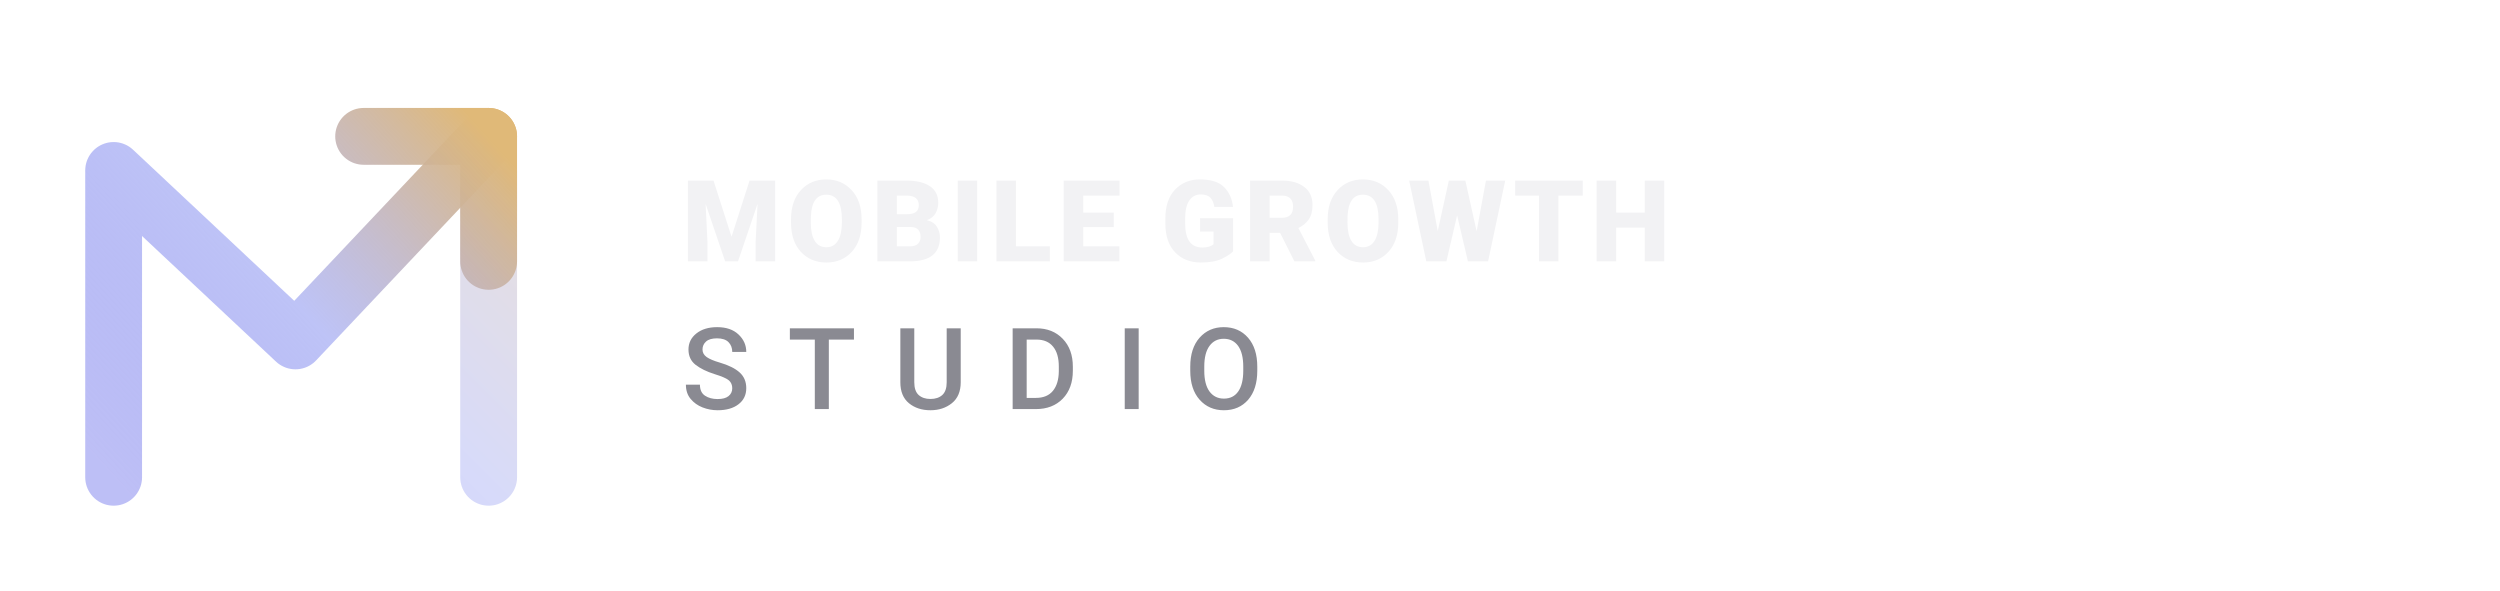
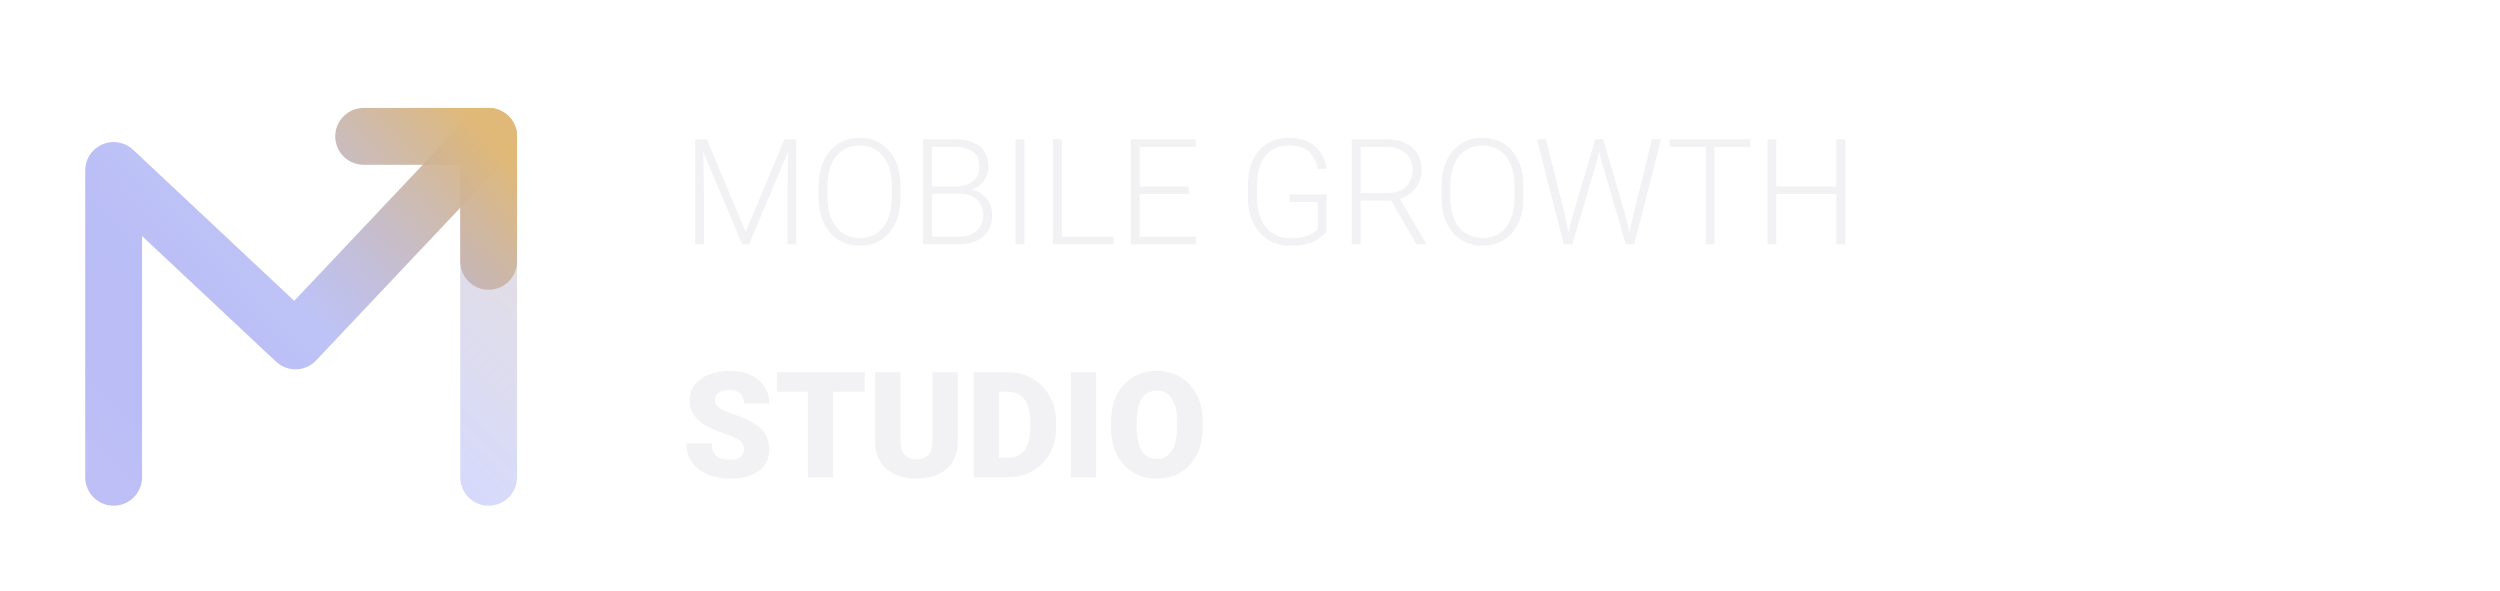
<svg xmlns="http://www.w3.org/2000/svg" width="440" height="104" viewBox="0 0 440 104">
  <defs>
    <linearGradient id="g" gradientUnits="userSpaceOnUse" x1="20" y1="84" x2="86" y2="24">
      <stop offset="0%" stop-color="#5B5FE8" stop-opacity="0.40" />
      <stop offset="50%" stop-color="#9BA3F2" stop-opacity="0.65" />
      <stop offset="100%" stop-color="#E0B978" stop-opacity="1" />
    </linearGradient>
    <linearGradient id="gs" gradientUnits="userSpaceOnUse" x1="0" y1="104" x2="104" y2="0">
      <stop offset="0%" stop-color="#5B5FE8" />
      <stop offset="50%" stop-color="#9BA3F2" />
      <stop offset="100%" stop-color="#E0B978" />
    </linearGradient>
  </defs>
  <path d="M86 84 L86 30" fill="none" stroke="url(#gs)" stroke-width="10" stroke-linecap="round" stroke-linejoin="round" opacity="0.40" />
  <path d="M20 84 L20 30 L52 60 L86 24" fill="none" stroke="url(#g)" stroke-width="10" stroke-linecap="round" stroke-linejoin="round" />
  <path d="M64 24 L86 24 L86 46" fill="none" stroke="url(#g)" stroke-width="10" stroke-linecap="round" stroke-linejoin="round" />
-   <text x="120" y="46" font-family="Roboto, Arial, sans-serif" font-weight="800" font-size="20" letter-spacing="1" fill="#f2f2f4">MOBILE GROWTH</text>
-   <text x="120" y="72" font-family="Roboto, Arial, sans-serif" font-weight="500" font-size="20" letter-spacing="6.5" fill="#8a8a92">STUDIO</text>
+   <text x="120" y="43" font-family="Roboto, Arial, sans-serif" font-weight="300" font-size="26" fill="#f2f2f4" textLength="280" lengthAdjust="spacing">MOBILE GROWTH</text>
+   <text x="120" y="84" font-family="Roboto, Arial, sans-serif" font-weight="800" font-size="26" fill="#f2f2f4" textLength="280" lengthAdjust="spacing">STUDIO</text>
</svg>
